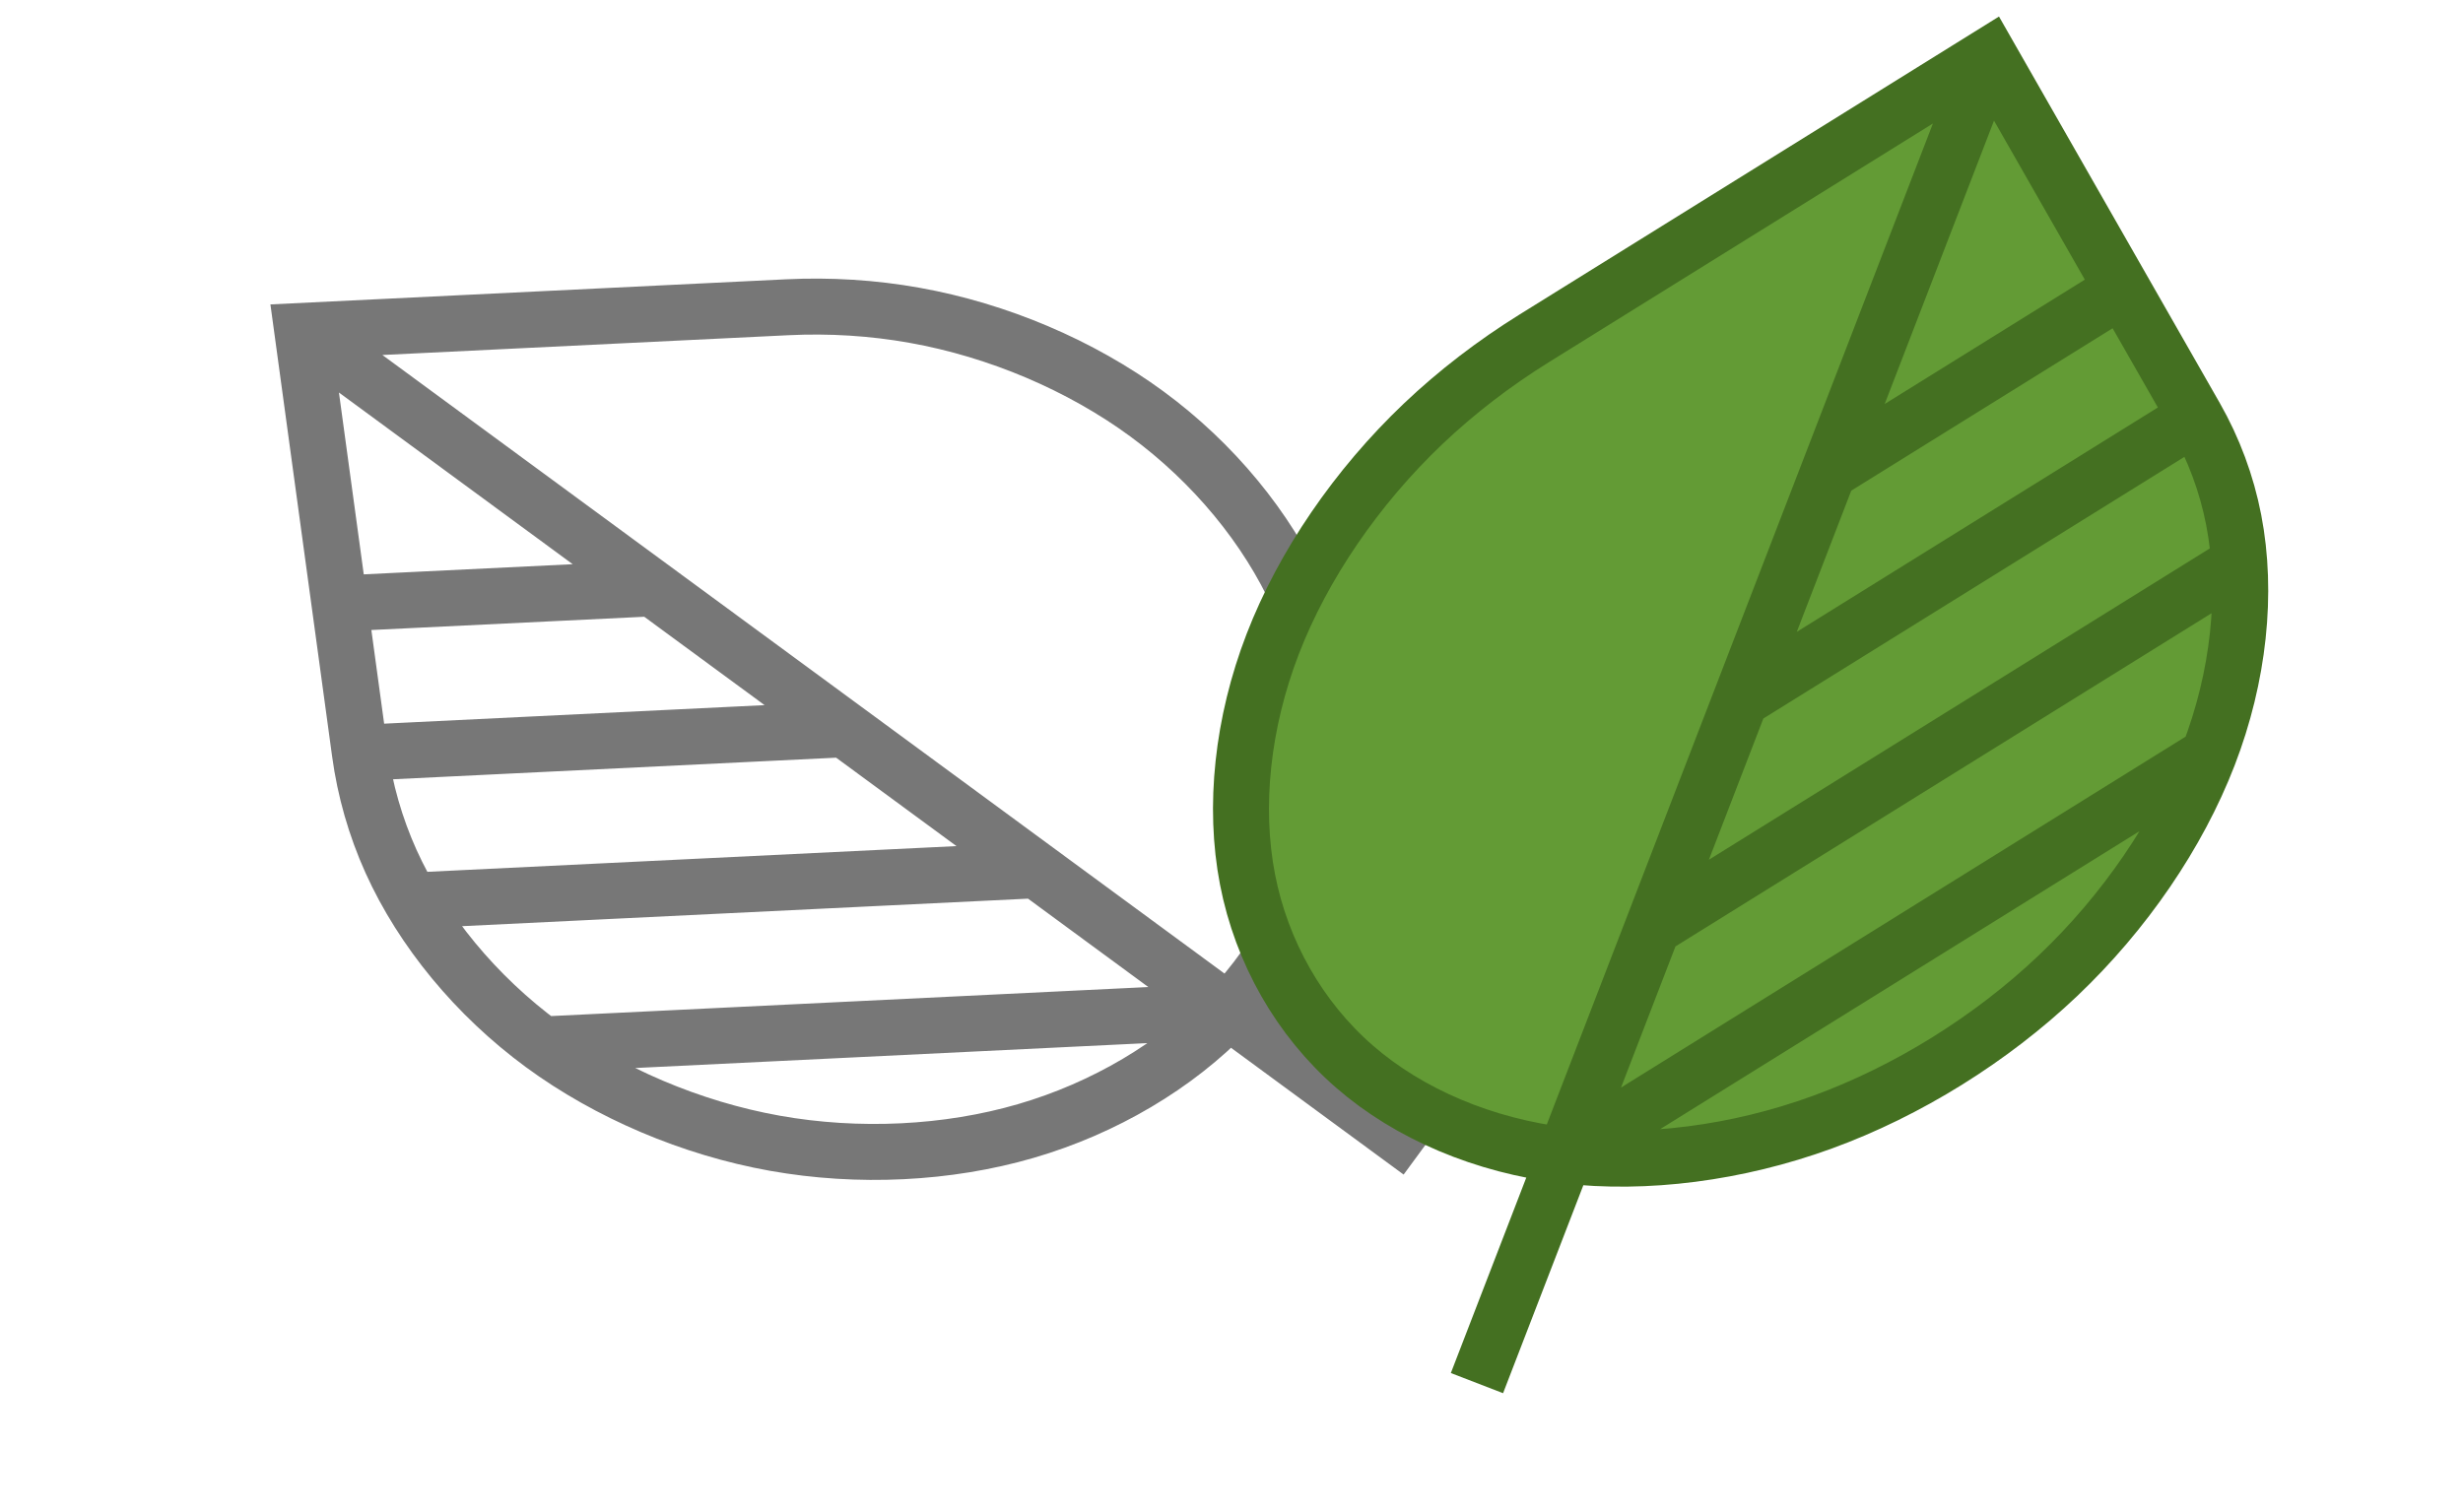
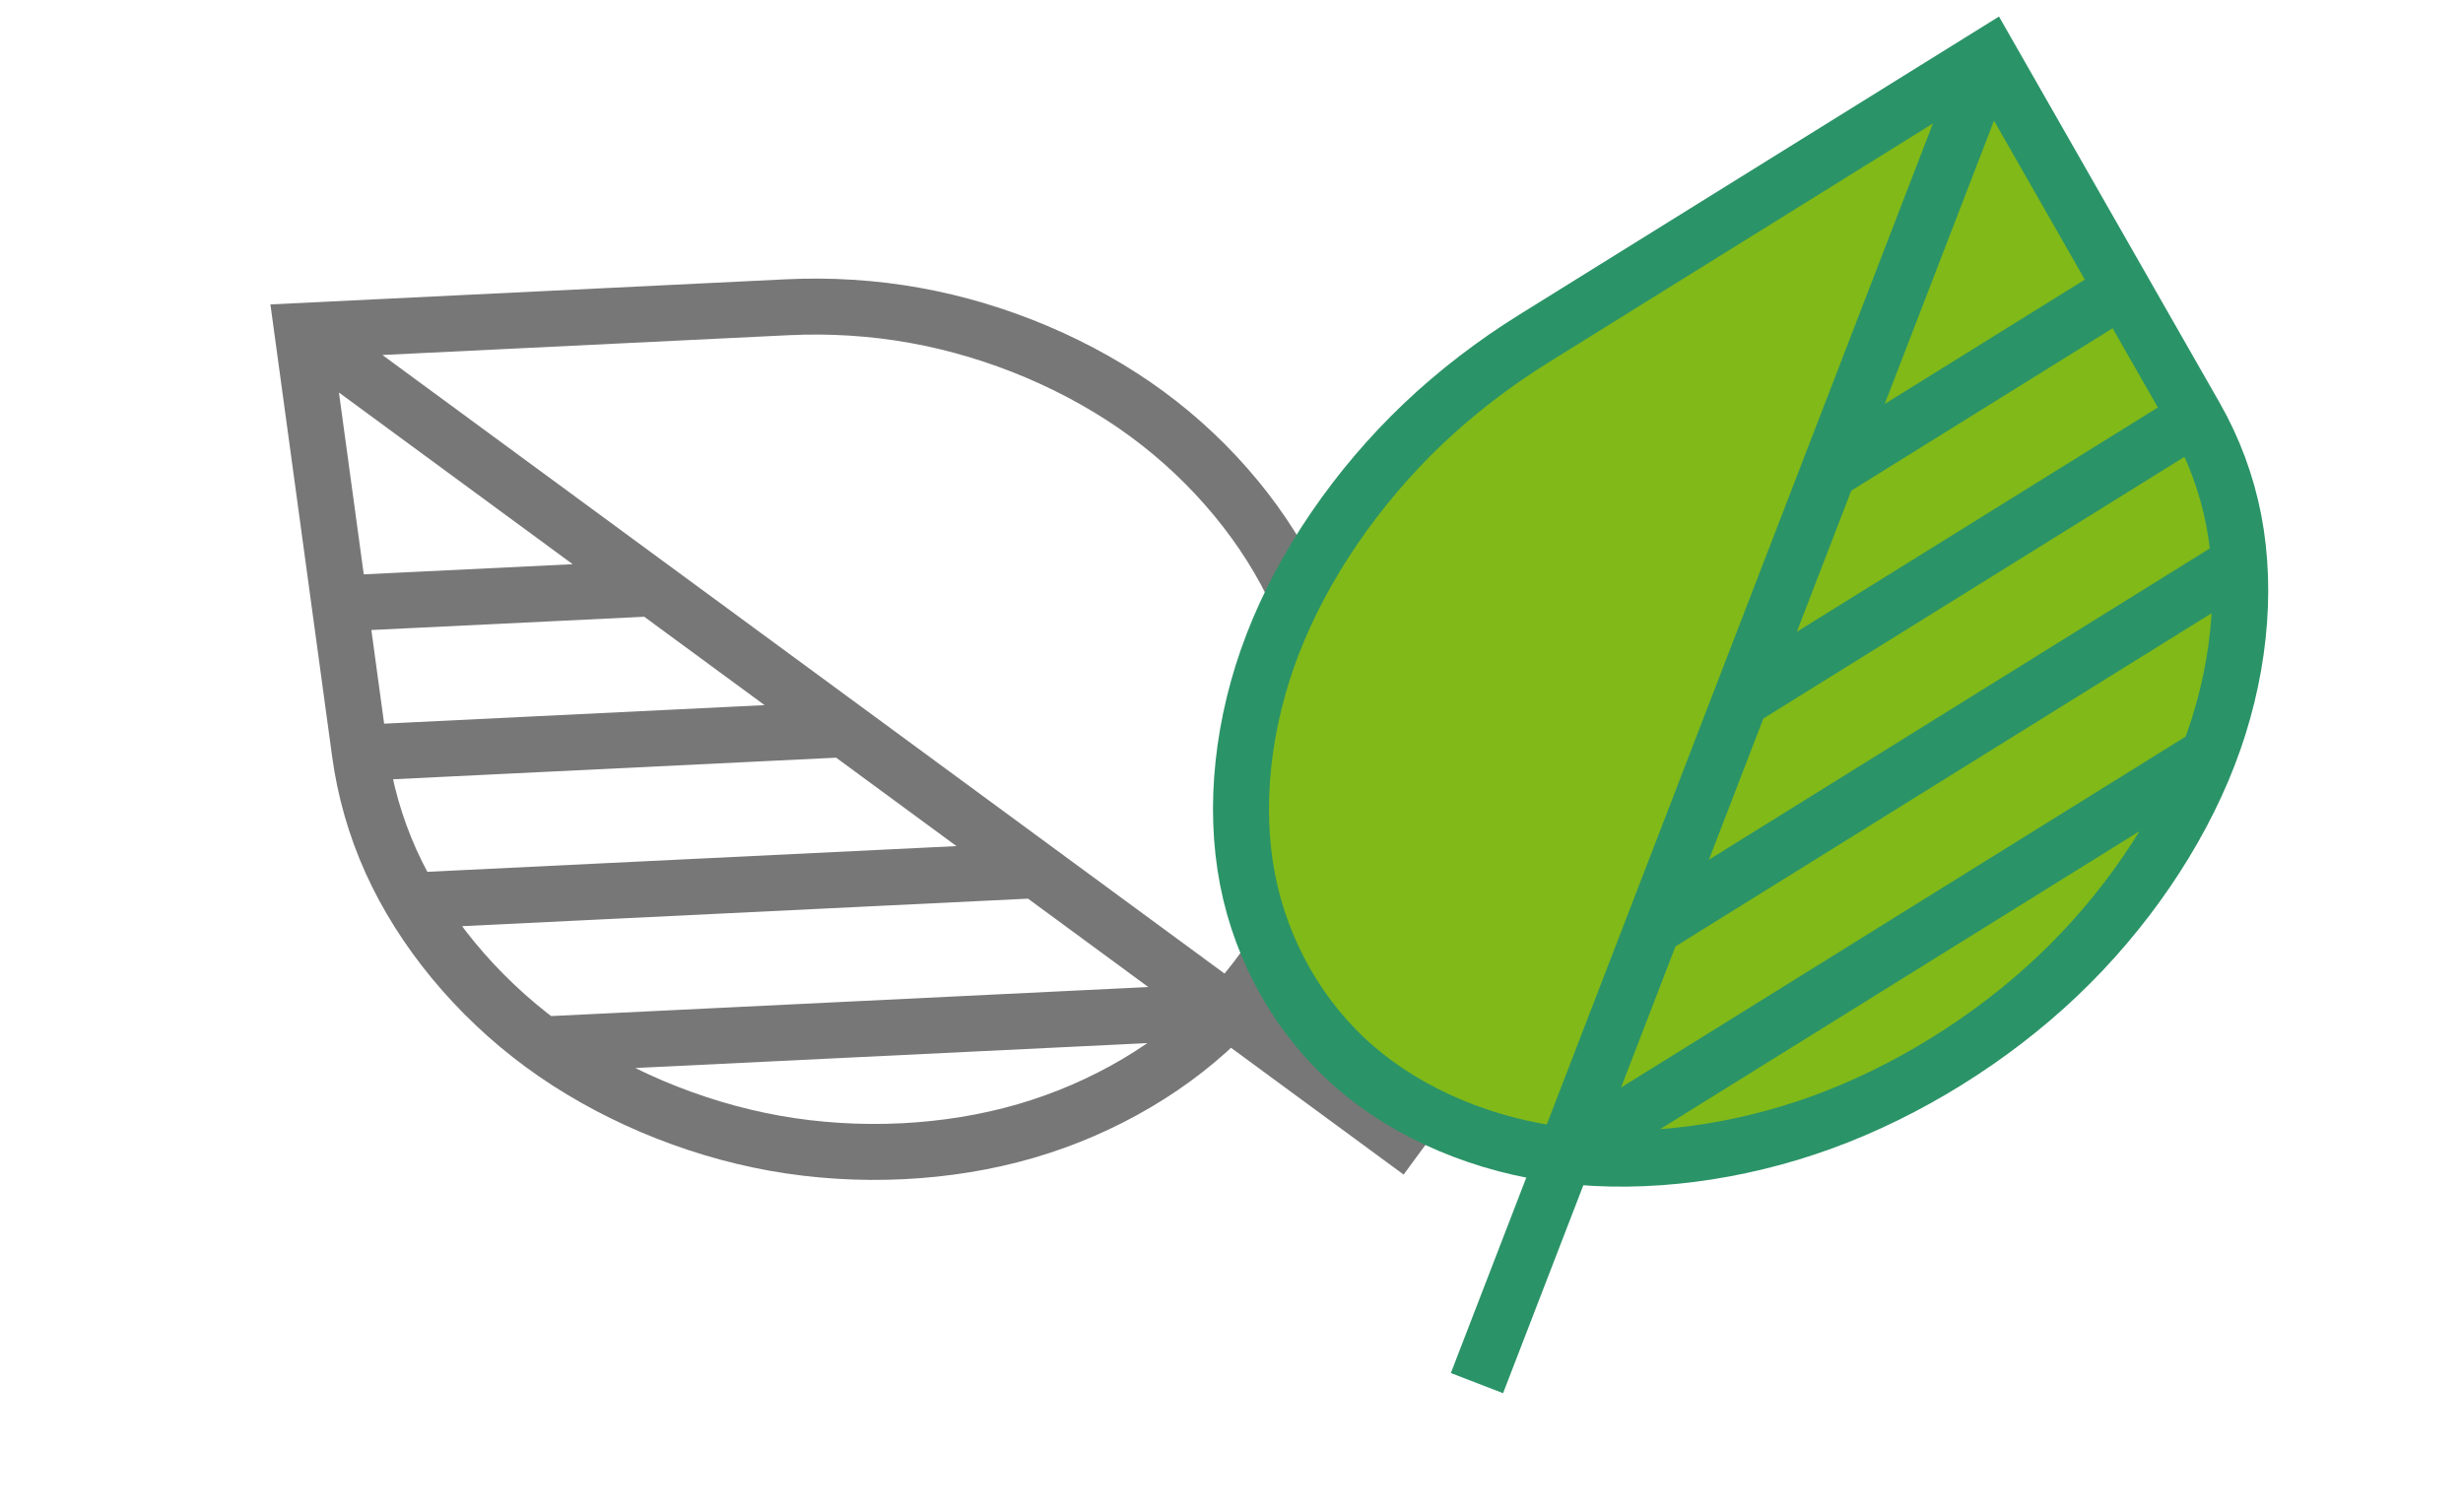
<svg xmlns="http://www.w3.org/2000/svg" width="44" height="27" viewBox="0 0 44 27" fill="none">
  <path d="M5.4 5.912L15.09 13.03L18.518 15.549L21.945 18.067L25.371 20.584M11.662 10.512L6.065 10.784L11.662 10.512ZM21.945 18.067L9.689 18.663L21.945 18.067ZM18.518 15.549L7.349 16.092L18.518 15.549ZM15.09 13.03L6.429 13.452L15.09 13.03ZM14.062 5.49C14.822 5.453 15.594 5.5 16.339 5.634C17.829 5.9 19.307 6.528 20.49 7.397C21.673 8.266 22.636 9.432 23.194 10.67C23.753 11.909 23.943 13.299 23.727 14.576C23.512 15.852 22.877 17.095 21.945 18.067C21.014 19.039 19.725 19.801 18.327 20.208C16.928 20.616 15.331 20.693 13.841 20.427C12.35 20.16 10.872 19.532 9.689 18.663C8.507 17.794 7.544 16.629 6.985 15.39C6.706 14.771 6.519 14.114 6.429 13.452L5.4 5.912L14.062 5.49Z" stroke="#777777" />
-   <path fill-rule="evenodd" clip-rule="evenodd" d="M32.665 8.431L37.917 5.167L32.665 8.431ZM27.955 20.645L39.454 13.496L27.955 20.645ZM29.525 16.574L40.004 10.06L29.525 16.574ZM31.095 12.502L39.222 7.451L31.095 12.502ZM27.407 6.046C26.694 6.489 26.021 7.005 25.426 7.57C24.236 8.701 23.278 10.103 22.736 11.508C22.194 12.913 22.034 14.41 22.286 15.713C22.538 17.015 23.218 18.206 24.196 19.057C25.174 19.908 26.512 20.473 27.955 20.645C29.397 20.816 31.035 20.605 32.555 20.051C34.075 19.497 35.574 18.565 36.764 17.434C37.954 16.304 38.912 14.902 39.454 13.496C39.996 12.092 40.156 10.595 39.904 9.292C39.778 8.641 39.545 8.018 39.222 7.451L35.534 0.994L27.407 6.046ZM35.534 0.994L31.095 12.502L29.525 16.574L27.955 20.645L26.385 24.713" fill="#639B35" />
-   <path d="M35.534 0.994L31.095 12.502L29.525 16.574L27.955 20.645L26.385 24.713M32.665 8.431L37.917 5.167L32.665 8.431ZM27.955 20.645L39.454 13.496L27.955 20.645ZM29.525 16.574L40.004 10.06L29.525 16.574ZM31.095 12.502L39.222 7.451L31.095 12.502ZM27.407 6.046C26.694 6.489 26.021 7.005 25.426 7.57C24.236 8.701 23.278 10.103 22.736 11.508C22.194 12.913 22.034 14.41 22.286 15.713C22.538 17.015 23.218 18.206 24.196 19.057C25.174 19.908 26.512 20.473 27.955 20.645C29.397 20.816 31.035 20.605 32.555 20.051C34.075 19.497 35.574 18.565 36.764 17.434C37.954 16.304 38.912 14.902 39.454 13.496C39.996 12.092 40.156 10.595 39.904 9.292C39.778 8.641 39.545 8.018 39.222 7.451L35.534 0.994L27.407 6.046Z" stroke="#447021" />
+   <path fill-rule="evenodd" clip-rule="evenodd" d="M32.665 8.431L37.917 5.167L32.665 8.431ZM27.955 20.645L39.454 13.496L27.955 20.645ZM29.525 16.574L40.004 10.06L29.525 16.574ZM31.095 12.502L39.222 7.451L31.095 12.502ZM27.407 6.046C26.694 6.489 26.021 7.005 25.426 7.57C24.236 8.701 23.278 10.103 22.736 11.508C22.194 12.913 22.034 14.41 22.286 15.713C22.538 17.015 23.218 18.206 24.196 19.057C25.174 19.908 26.512 20.473 27.955 20.645C29.397 20.816 31.035 20.605 32.555 20.051C34.075 19.497 35.574 18.565 36.764 17.434C37.954 16.304 38.912 14.902 39.454 13.496C39.996 12.092 40.156 10.595 39.904 9.292C39.778 8.641 39.545 8.018 39.222 7.451L35.534 0.994L27.407 6.046ZM35.534 0.994L31.095 12.502L29.525 16.574L27.955 20.645L26.385 24.713" fill="#80B918" />
+   <path d="M35.534 0.994L31.095 12.502L29.525 16.574L27.955 20.645L26.385 24.713M32.665 8.431L37.917 5.167L32.665 8.431ZM27.955 20.645L39.454 13.496L27.955 20.645ZM29.525 16.574L40.004 10.06L29.525 16.574ZM31.095 12.502L39.222 7.451L31.095 12.502ZM27.407 6.046C26.694 6.489 26.021 7.005 25.426 7.57C24.236 8.701 23.278 10.103 22.736 11.508C22.194 12.913 22.034 14.41 22.286 15.713C22.538 17.015 23.218 18.206 24.196 19.057C25.174 19.908 26.512 20.473 27.955 20.645C29.397 20.816 31.035 20.605 32.555 20.051C34.075 19.497 35.574 18.565 36.764 17.434C37.954 16.304 38.912 14.902 39.454 13.496C39.996 12.092 40.156 10.595 39.904 9.292C39.778 8.641 39.545 8.018 39.222 7.451L35.534 0.994L27.407 6.046Z" stroke="#2B9368" />
</svg>
